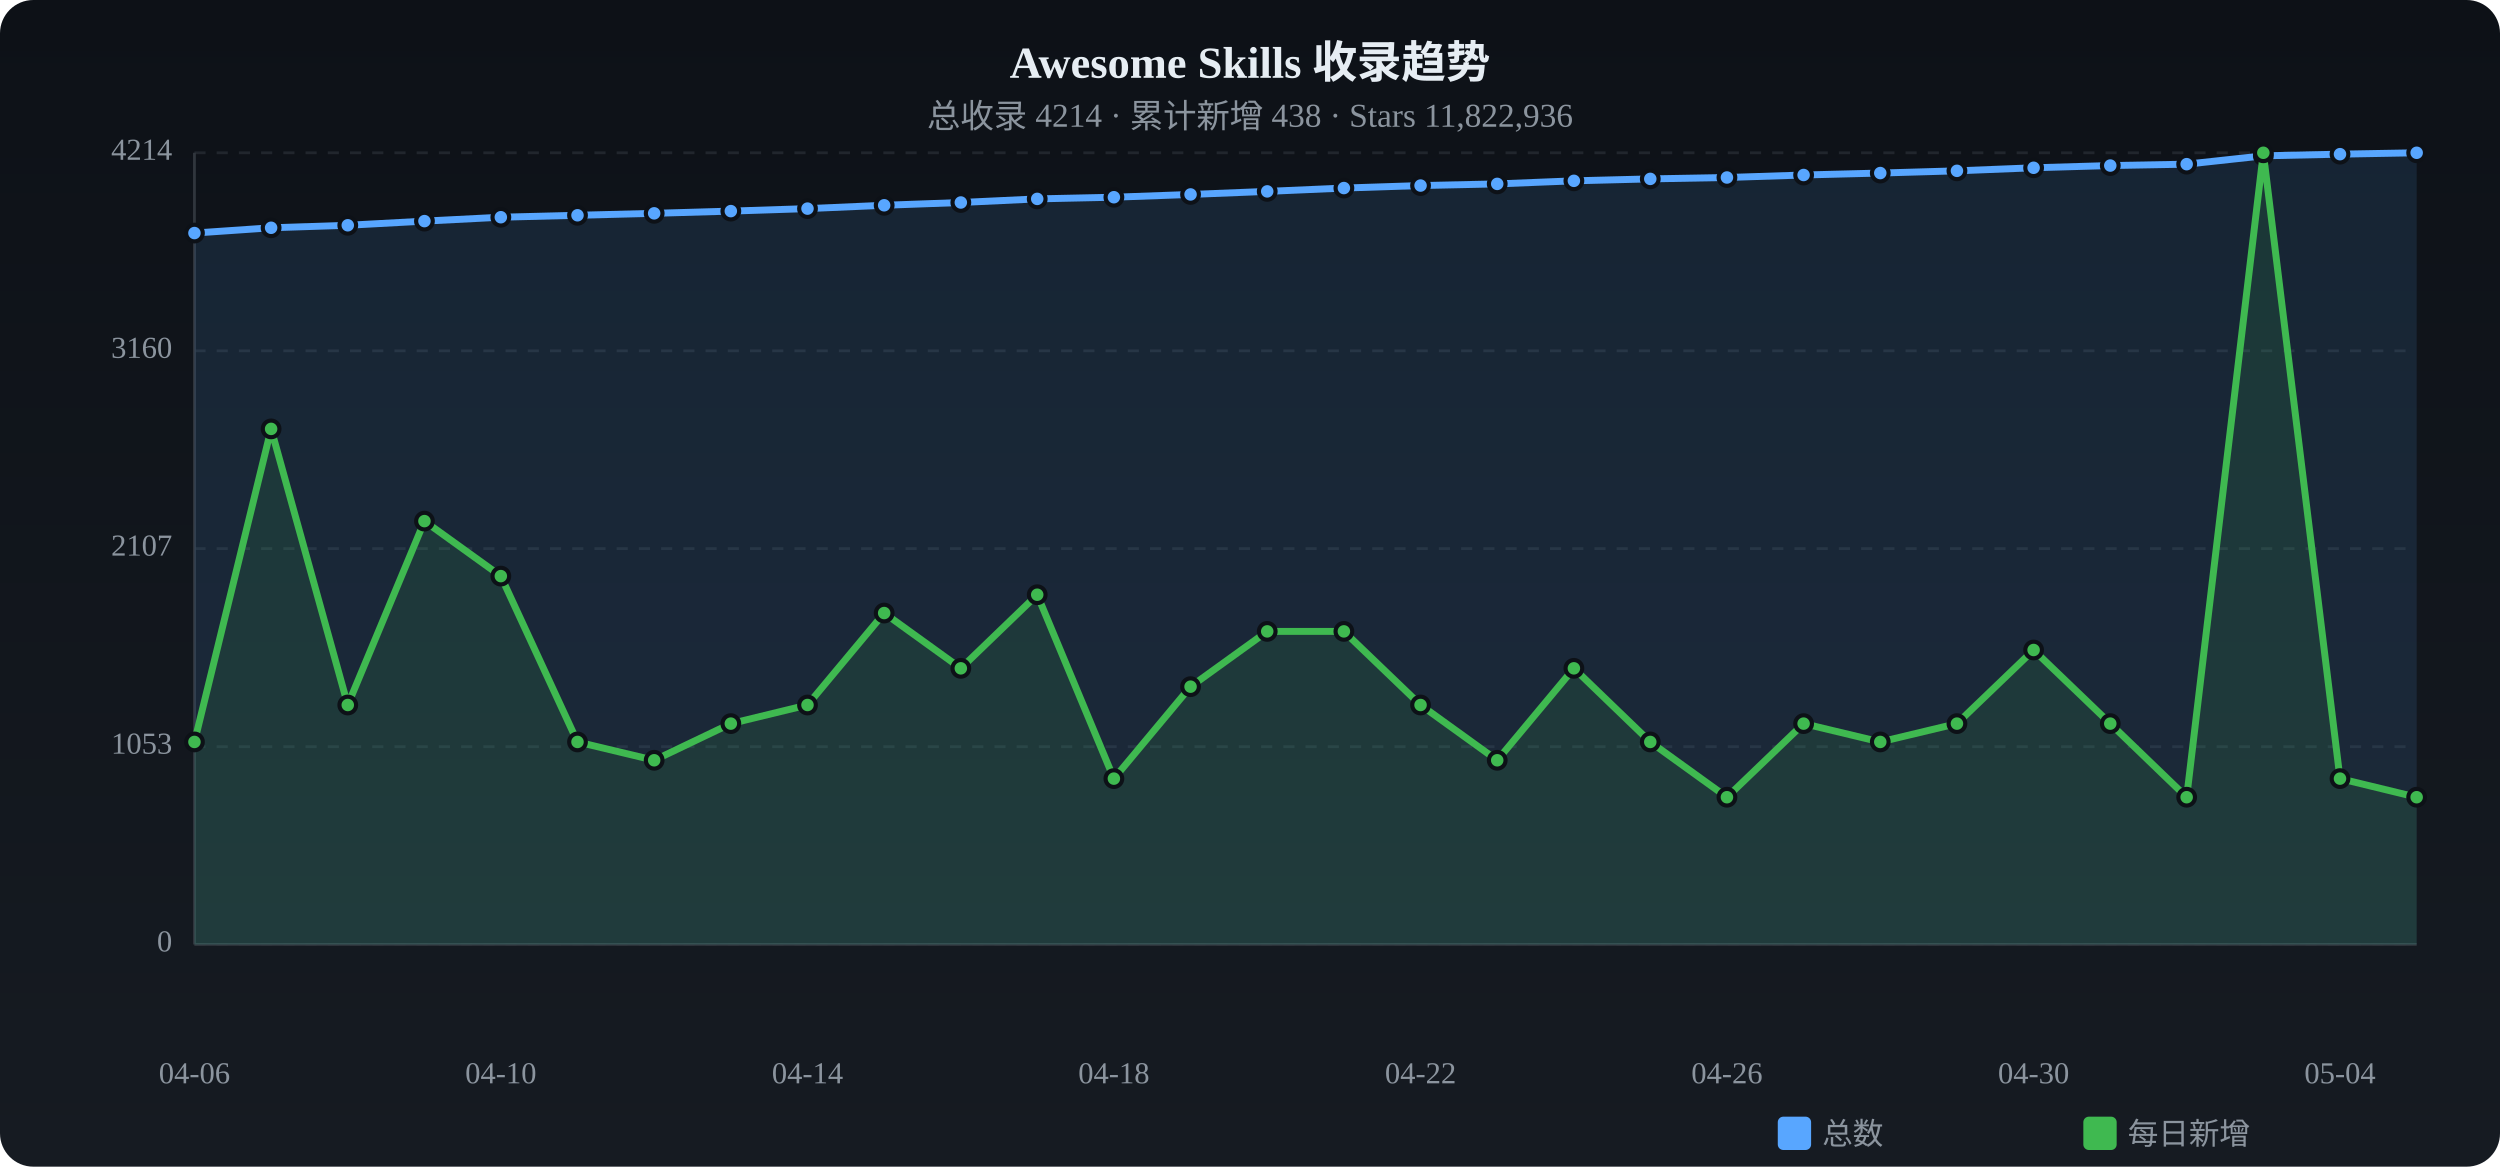
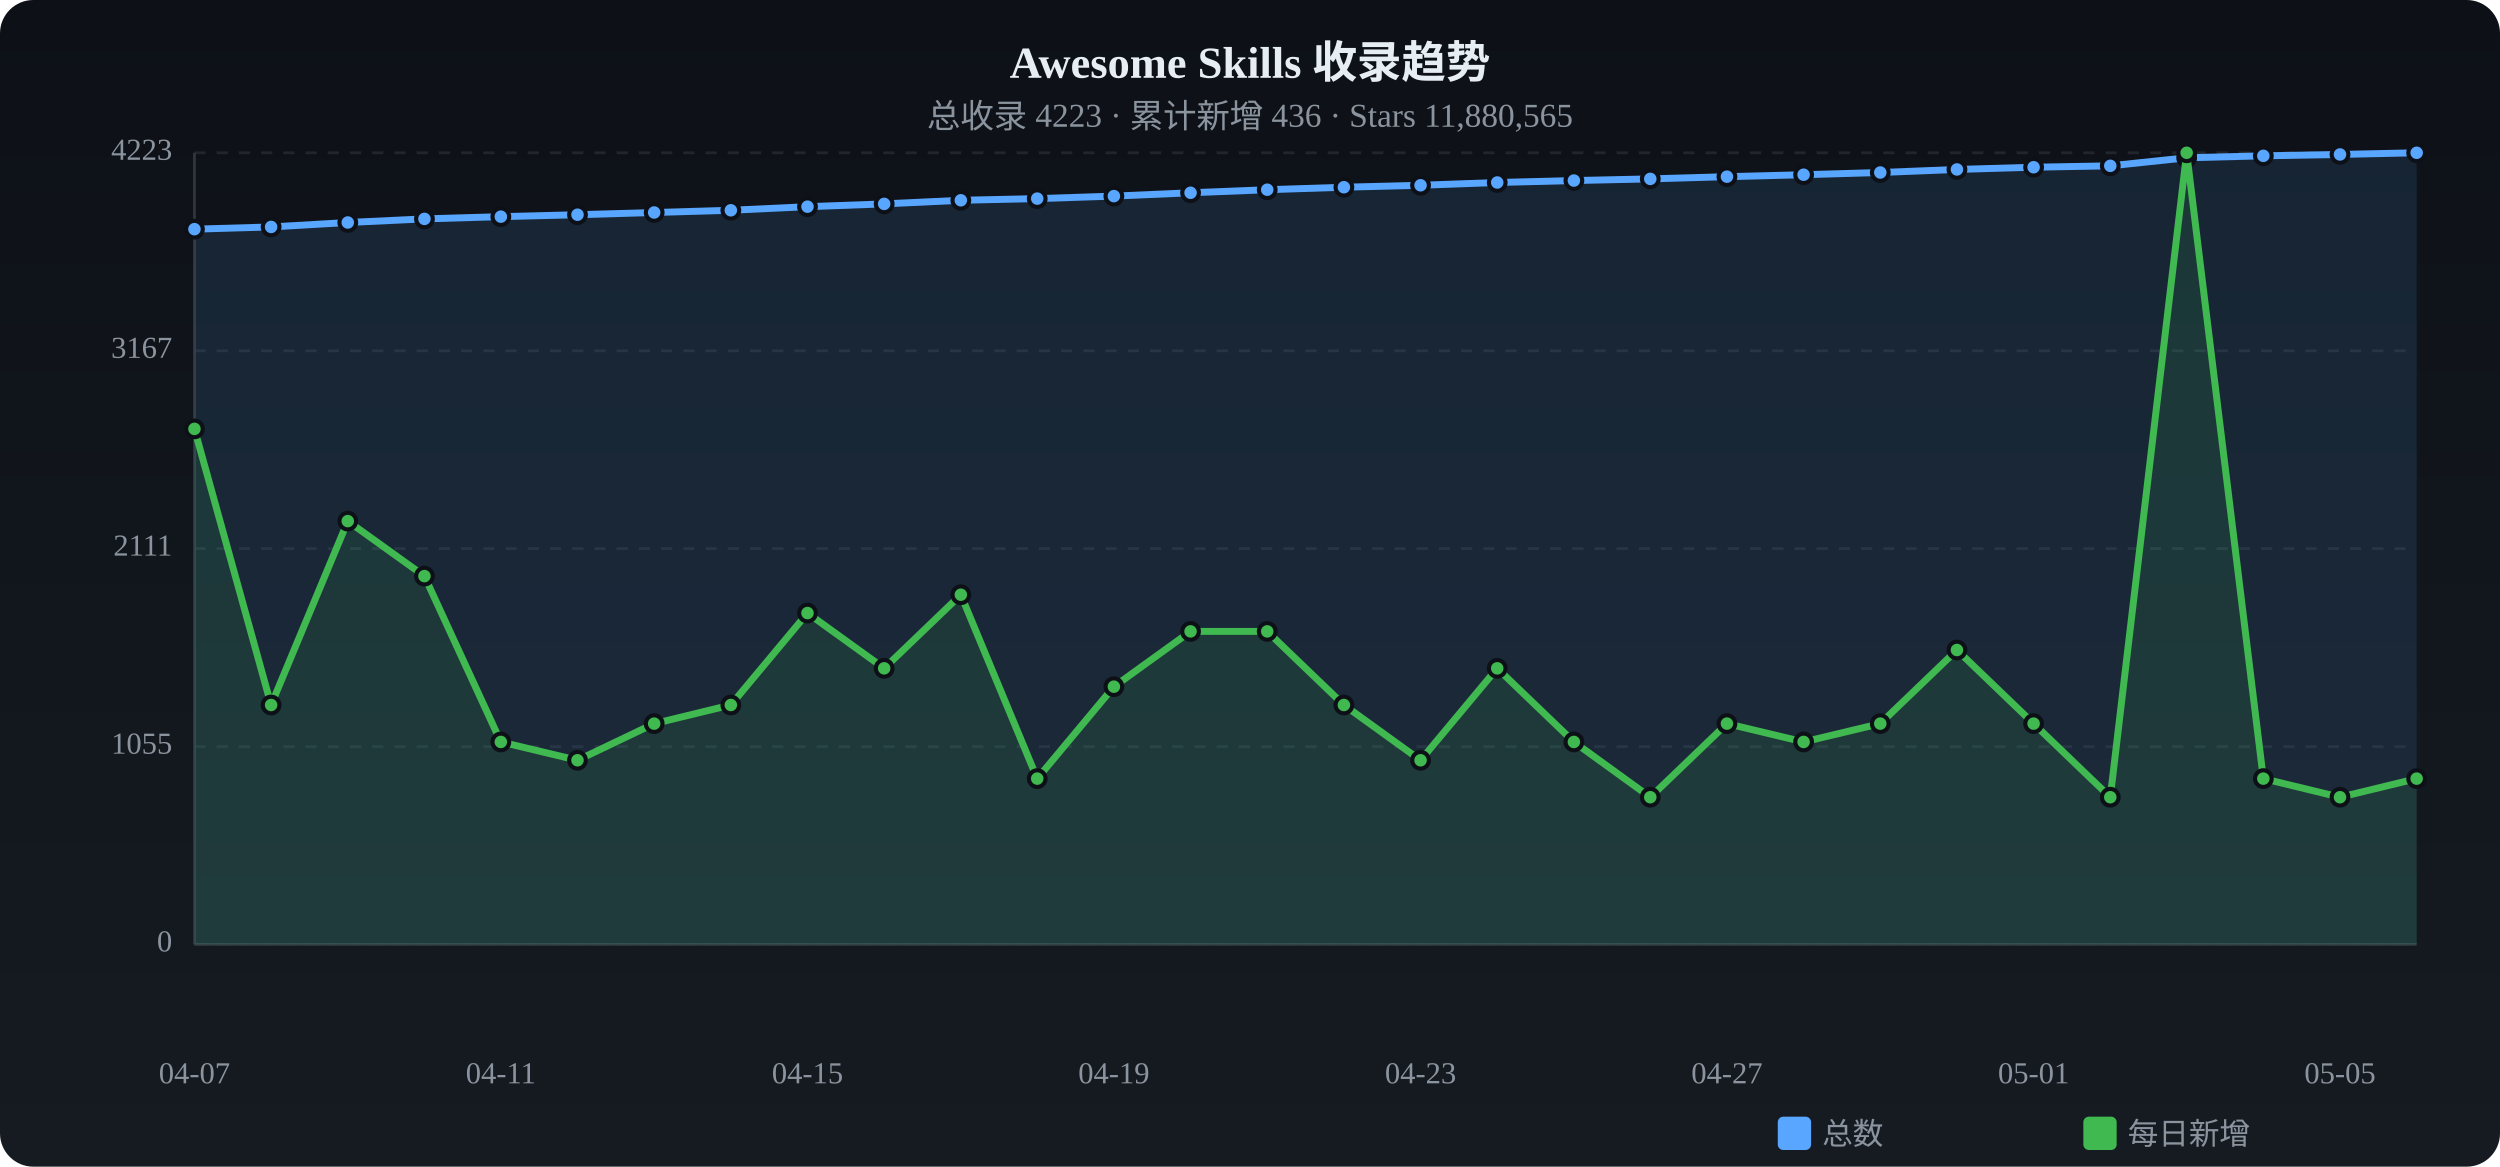
<svg xmlns="http://www.w3.org/2000/svg" viewBox="0 0 900 420" width="900" height="420">
  <defs>
    <linearGradient id="tbg" x1="0%" y1="0%" x2="0%" y2="100%">
      <stop offset="0%" stop-color="#0d1117" />
      <stop offset="100%" stop-color="#161b22" />
    </linearGradient>
  </defs>
  <rect width="900" height="420" rx="12" fill="url(#tbg)" />
  <text x="450.0" y="28" text-anchor="middle" fill="#e6edf3" font-size="16" font-weight="bold">Awesome Skills 收录趋势</text>
-   <text x="450.0" y="46" text-anchor="middle" fill="#8b949e" font-size="12">总收录 4214 · 累计新增 438 · Stars 11,822,936</text>
+   <text x="450.0" y="46" text-anchor="middle" fill="#8b949e" font-size="12">总收录 4223 · 累计新增 436 · Stars 11,880,565</text>
  <text x="62" y="340.0" text-anchor="end" fill="#8b949e" font-size="11" dominant-baseline="middle">0</text>
  <line x1="70" y1="340.0" x2="870" y2="340.0" stroke="#21262d" stroke-dasharray="4 4" />
-   <text x="62" y="268.8" text-anchor="end" fill="#8b949e" font-size="11" dominant-baseline="middle">1053</text>
+   <text x="62" y="268.8" text-anchor="end" fill="#8b949e" font-size="11" dominant-baseline="middle">1055</text>
  <line x1="70" y1="268.8" x2="870" y2="268.8" stroke="#21262d" stroke-dasharray="4 4" />
-   <text x="62" y="197.5" text-anchor="end" fill="#8b949e" font-size="11" dominant-baseline="middle">2107</text>
+   <text x="62" y="197.5" text-anchor="end" fill="#8b949e" font-size="11" dominant-baseline="middle">2111</text>
  <line x1="70" y1="197.5" x2="870" y2="197.5" stroke="#21262d" stroke-dasharray="4 4" />
-   <text x="62" y="126.3" text-anchor="end" fill="#8b949e" font-size="11" dominant-baseline="middle">3160</text>
+   <text x="62" y="126.3" text-anchor="end" fill="#8b949e" font-size="11" dominant-baseline="middle">3167</text>
  <line x1="70" y1="126.3" x2="870" y2="126.3" stroke="#21262d" stroke-dasharray="4 4" />
-   <text x="62" y="55.0" text-anchor="end" fill="#8b949e" font-size="11" dominant-baseline="middle">4214</text>
+   <text x="62" y="55.0" text-anchor="end" fill="#8b949e" font-size="11" dominant-baseline="middle">4223</text>
  <line x1="70" y1="55.0" x2="870" y2="55.0" stroke="#21262d" stroke-dasharray="4 4" />
  <line x1="70" y1="55" x2="70" y2="340" stroke="#30363d" />
  <line x1="70" y1="340" x2="870" y2="340" stroke="#30363d" />
-   <path d="M70.0,83.9 L97.6,82.0 L125.2,81.1 L152.8,79.6 L180.3,78.2 L207.9,77.5 L235.5,76.8 L263.1,76.0 L290.7,75.1 L318.3,73.9 L345.9,72.9 L373.4,71.6 L401.0,71.0 L428.6,70.0 L456.2,68.9 L483.8,67.7 L511.4,66.8 L539.0,66.2 L566.6,65.1 L594.1,64.4 L621.7,63.9 L649.3,63.0 L676.9,62.3 L704.5,61.5 L732.1,60.4 L759.7,59.6 L787.2,59.1 L814.8,56.1 L842.4,55.5 L870.0,55.0 L870.0,340 L70.0,340 Z" fill="#58a6ff" opacity="0.12" />
-   <polyline points="70.0,83.9 97.6,82.0 125.2,81.1 152.8,79.6 180.3,78.2 207.9,77.5 235.5,76.8 263.1,76.0 290.7,75.1 318.3,73.9 345.9,72.9 373.4,71.6 401.0,71.0 428.6,70.0 456.2,68.9 483.8,67.7 511.4,66.8 539.0,66.2 566.6,65.1 594.1,64.4 621.7,63.9 649.3,63.0 676.9,62.3 704.5,61.5 732.1,60.4 759.7,59.6 787.2,59.1 814.8,56.1 842.4,55.5 870.0,55.0" fill="none" stroke="#58a6ff" stroke-width="2.5" stroke-linecap="round" stroke-linejoin="round" />
-   <circle cx="70.0" cy="83.9" r="3" fill="#58a6ff" stroke="#0d1117" stroke-width="1.5" />
-   <circle cx="97.6" cy="82.0" r="3" fill="#58a6ff" stroke="#0d1117" stroke-width="1.5" />
-   <circle cx="125.2" cy="81.1" r="3" fill="#58a6ff" stroke="#0d1117" stroke-width="1.5" />
-   <circle cx="152.8" cy="79.6" r="3" fill="#58a6ff" stroke="#0d1117" stroke-width="1.5" />
-   <circle cx="180.3" cy="78.2" r="3" fill="#58a6ff" stroke="#0d1117" stroke-width="1.5" />
-   <circle cx="207.9" cy="77.5" r="3" fill="#58a6ff" stroke="#0d1117" stroke-width="1.5" />
-   <circle cx="235.5" cy="76.8" r="3" fill="#58a6ff" stroke="#0d1117" stroke-width="1.5" />
-   <circle cx="263.1" cy="76.0" r="3" fill="#58a6ff" stroke="#0d1117" stroke-width="1.5" />
-   <circle cx="290.7" cy="75.1" r="3" fill="#58a6ff" stroke="#0d1117" stroke-width="1.5" />
-   <circle cx="318.3" cy="73.9" r="3" fill="#58a6ff" stroke="#0d1117" stroke-width="1.5" />
-   <circle cx="345.9" cy="72.9" r="3" fill="#58a6ff" stroke="#0d1117" stroke-width="1.5" />
-   <circle cx="373.4" cy="71.6" r="3" fill="#58a6ff" stroke="#0d1117" stroke-width="1.5" />
-   <circle cx="401.0" cy="71.0" r="3" fill="#58a6ff" stroke="#0d1117" stroke-width="1.5" />
-   <circle cx="428.6" cy="70.0" r="3" fill="#58a6ff" stroke="#0d1117" stroke-width="1.5" />
-   <circle cx="456.2" cy="68.9" r="3" fill="#58a6ff" stroke="#0d1117" stroke-width="1.5" />
-   <circle cx="483.8" cy="67.7" r="3" fill="#58a6ff" stroke="#0d1117" stroke-width="1.5" />
-   <circle cx="511.4" cy="66.8" r="3" fill="#58a6ff" stroke="#0d1117" stroke-width="1.5" />
-   <circle cx="539.0" cy="66.2" r="3" fill="#58a6ff" stroke="#0d1117" stroke-width="1.5" />
-   <circle cx="566.6" cy="65.1" r="3" fill="#58a6ff" stroke="#0d1117" stroke-width="1.5" />
+   <path d="M70.0,82.5 L97.6,81.7 L125.2,80.1 L152.8,78.8 L180.3,78.0 L207.9,77.3 L235.5,76.5 L263.1,75.7 L290.7,74.4 L318.3,73.4 L345.9,72.1 L373.4,71.5 L401.0,70.6 L428.6,69.4 L456.2,68.3 L483.8,67.4 L511.4,66.7 L539.0,65.7 L566.6,65.0 L594.1,64.4 L621.7,63.6 L649.3,62.9 L676.9,62.1 L704.5,61.0 L732.1,60.2 L759.7,59.7 L787.2,56.8 L814.8,56.1 L842.4,55.6 L870.0,55.0 L870.0,340 L70.0,340 Z" fill="#58a6ff" opacity="0.12" />
+   <polyline points="70.0,82.5 97.6,81.7 125.2,80.1 152.8,78.8 180.3,78.0 207.9,77.3 235.5,76.5 263.1,75.7 290.7,74.4 318.3,73.4 345.9,72.1 373.4,71.5 401.0,70.6 428.6,69.4 456.2,68.3 483.8,67.4 511.4,66.7 539.0,65.7 566.6,65.0 594.1,64.4 621.7,63.6 649.3,62.9 676.9,62.1 704.5,61.0 732.1,60.2 759.7,59.7 787.2,56.8 814.8,56.1 842.4,55.6 870.0,55.0" fill="none" stroke="#58a6ff" stroke-width="2.5" stroke-linecap="round" stroke-linejoin="round" />
+   <circle cx="70.0" cy="82.5" r="3" fill="#58a6ff" stroke="#0d1117" stroke-width="1.5" />
+   <circle cx="97.6" cy="81.7" r="3" fill="#58a6ff" stroke="#0d1117" stroke-width="1.5" />
+   <circle cx="125.2" cy="80.1" r="3" fill="#58a6ff" stroke="#0d1117" stroke-width="1.5" />
+   <circle cx="152.8" cy="78.8" r="3" fill="#58a6ff" stroke="#0d1117" stroke-width="1.5" />
+   <circle cx="180.3" cy="78.0" r="3" fill="#58a6ff" stroke="#0d1117" stroke-width="1.5" />
+   <circle cx="207.9" cy="77.3" r="3" fill="#58a6ff" stroke="#0d1117" stroke-width="1.5" />
+   <circle cx="235.5" cy="76.5" r="3" fill="#58a6ff" stroke="#0d1117" stroke-width="1.5" />
+   <circle cx="263.1" cy="75.7" r="3" fill="#58a6ff" stroke="#0d1117" stroke-width="1.5" />
+   <circle cx="290.7" cy="74.4" r="3" fill="#58a6ff" stroke="#0d1117" stroke-width="1.5" />
+   <circle cx="318.3" cy="73.4" r="3" fill="#58a6ff" stroke="#0d1117" stroke-width="1.5" />
+   <circle cx="345.9" cy="72.1" r="3" fill="#58a6ff" stroke="#0d1117" stroke-width="1.5" />
+   <circle cx="373.4" cy="71.5" r="3" fill="#58a6ff" stroke="#0d1117" stroke-width="1.5" />
+   <circle cx="401.0" cy="70.6" r="3" fill="#58a6ff" stroke="#0d1117" stroke-width="1.5" />
+   <circle cx="428.6" cy="69.4" r="3" fill="#58a6ff" stroke="#0d1117" stroke-width="1.5" />
+   <circle cx="456.2" cy="68.3" r="3" fill="#58a6ff" stroke="#0d1117" stroke-width="1.5" />
+   <circle cx="483.8" cy="67.4" r="3" fill="#58a6ff" stroke="#0d1117" stroke-width="1.5" />
+   <circle cx="511.4" cy="66.7" r="3" fill="#58a6ff" stroke="#0d1117" stroke-width="1.5" />
+   <circle cx="539.0" cy="65.7" r="3" fill="#58a6ff" stroke="#0d1117" stroke-width="1.5" />
+   <circle cx="566.6" cy="65.0" r="3" fill="#58a6ff" stroke="#0d1117" stroke-width="1.5" />
  <circle cx="594.1" cy="64.4" r="3" fill="#58a6ff" stroke="#0d1117" stroke-width="1.5" />
-   <circle cx="621.7" cy="63.9" r="3" fill="#58a6ff" stroke="#0d1117" stroke-width="1.5" />
-   <circle cx="649.3" cy="63.0" r="3" fill="#58a6ff" stroke="#0d1117" stroke-width="1.5" />
-   <circle cx="676.9" cy="62.3" r="3" fill="#58a6ff" stroke="#0d1117" stroke-width="1.5" />
-   <circle cx="704.5" cy="61.5" r="3" fill="#58a6ff" stroke="#0d1117" stroke-width="1.5" />
-   <circle cx="732.1" cy="60.4" r="3" fill="#58a6ff" stroke="#0d1117" stroke-width="1.5" />
-   <circle cx="759.7" cy="59.6" r="3" fill="#58a6ff" stroke="#0d1117" stroke-width="1.5" />
-   <circle cx="787.2" cy="59.1" r="3" fill="#58a6ff" stroke="#0d1117" stroke-width="1.5" />
+   <circle cx="621.7" cy="63.6" r="3" fill="#58a6ff" stroke="#0d1117" stroke-width="1.5" />
+   <circle cx="649.3" cy="62.9" r="3" fill="#58a6ff" stroke="#0d1117" stroke-width="1.5" />
+   <circle cx="676.9" cy="62.1" r="3" fill="#58a6ff" stroke="#0d1117" stroke-width="1.5" />
+   <circle cx="704.5" cy="61.0" r="3" fill="#58a6ff" stroke="#0d1117" stroke-width="1.5" />
+   <circle cx="732.1" cy="60.2" r="3" fill="#58a6ff" stroke="#0d1117" stroke-width="1.5" />
+   <circle cx="759.7" cy="59.7" r="3" fill="#58a6ff" stroke="#0d1117" stroke-width="1.5" />
+   <circle cx="787.2" cy="56.8" r="3" fill="#58a6ff" stroke="#0d1117" stroke-width="1.5" />
  <circle cx="814.8" cy="56.1" r="3" fill="#58a6ff" stroke="#0d1117" stroke-width="1.5" />
-   <circle cx="842.4" cy="55.5" r="3" fill="#58a6ff" stroke="#0d1117" stroke-width="1.5" />
+   <circle cx="842.4" cy="55.6" r="3" fill="#58a6ff" stroke="#0d1117" stroke-width="1.5" />
  <circle cx="870.0" cy="55.0" r="3" fill="#58a6ff" stroke="#0d1117" stroke-width="1.5" />
-   <path d="M70.0,267.1 L97.6,154.4 L125.2,253.8 L152.8,187.6 L180.3,207.4 L207.9,267.1 L235.5,273.7 L263.1,260.5 L290.7,253.8 L318.3,220.7 L345.9,240.6 L373.4,214.1 L401.0,280.3 L428.6,247.2 L456.2,227.3 L483.8,227.3 L511.4,253.8 L539.0,273.7 L566.6,240.6 L594.1,267.1 L621.7,287.0 L649.3,260.5 L676.9,267.1 L704.5,260.5 L732.1,234.0 L759.7,260.5 L787.2,287.0 L814.8,55.0 L842.4,280.3 L870.0,287.0 L870.0,340 L70.0,340 Z" fill="#3fb950" opacity="0.12" />
-   <polyline points="70.0,267.1 97.6,154.4 125.2,253.8 152.8,187.6 180.3,207.4 207.9,267.1 235.5,273.7 263.1,260.5 290.7,253.8 318.3,220.7 345.9,240.6 373.4,214.1 401.0,280.3 428.6,247.2 456.2,227.3 483.8,227.3 511.4,253.8 539.0,273.7 566.6,240.6 594.1,267.1 621.7,287.0 649.3,260.5 676.9,267.1 704.5,260.5 732.1,234.0 759.7,260.5 787.2,287.0 814.8,55.0 842.4,280.3 870.0,287.0" fill="none" stroke="#3fb950" stroke-width="2.5" stroke-linecap="round" stroke-linejoin="round" />
-   <circle cx="70.0" cy="267.1" r="3" fill="#3fb950" stroke="#0d1117" stroke-width="1.5" />
-   <circle cx="97.6" cy="154.4" r="3" fill="#3fb950" stroke="#0d1117" stroke-width="1.5" />
-   <circle cx="125.2" cy="253.8" r="3" fill="#3fb950" stroke="#0d1117" stroke-width="1.5" />
-   <circle cx="152.8" cy="187.6" r="3" fill="#3fb950" stroke="#0d1117" stroke-width="1.5" />
-   <circle cx="180.3" cy="207.4" r="3" fill="#3fb950" stroke="#0d1117" stroke-width="1.5" />
-   <circle cx="207.9" cy="267.1" r="3" fill="#3fb950" stroke="#0d1117" stroke-width="1.5" />
-   <circle cx="235.5" cy="273.7" r="3" fill="#3fb950" stroke="#0d1117" stroke-width="1.5" />
-   <circle cx="263.1" cy="260.5" r="3" fill="#3fb950" stroke="#0d1117" stroke-width="1.5" />
-   <circle cx="290.7" cy="253.8" r="3" fill="#3fb950" stroke="#0d1117" stroke-width="1.5" />
-   <circle cx="318.3" cy="220.7" r="3" fill="#3fb950" stroke="#0d1117" stroke-width="1.5" />
-   <circle cx="345.9" cy="240.6" r="3" fill="#3fb950" stroke="#0d1117" stroke-width="1.5" />
-   <circle cx="373.4" cy="214.1" r="3" fill="#3fb950" stroke="#0d1117" stroke-width="1.5" />
-   <circle cx="401.0" cy="280.3" r="3" fill="#3fb950" stroke="#0d1117" stroke-width="1.5" />
-   <circle cx="428.6" cy="247.2" r="3" fill="#3fb950" stroke="#0d1117" stroke-width="1.5" />
+   <path d="M70.0,154.4 L97.6,253.8 L125.2,187.6 L152.8,207.4 L180.3,267.1 L207.9,273.7 L235.5,260.5 L263.1,253.8 L290.7,220.7 L318.3,240.6 L345.9,214.1 L373.4,280.3 L401.0,247.2 L428.6,227.3 L456.2,227.3 L483.8,253.8 L511.4,273.7 L539.0,240.6 L566.6,267.1 L594.1,287.0 L621.7,260.5 L649.3,267.1 L676.9,260.5 L704.5,234.0 L732.1,260.5 L759.7,287.0 L787.2,55.0 L814.8,280.3 L842.4,287.0 L870.0,280.3 L870.0,340 L70.0,340 Z" fill="#3fb950" opacity="0.12" />
+   <polyline points="70.0,154.4 97.6,253.8 125.2,187.6 152.8,207.4 180.3,267.1 207.9,273.7 235.5,260.5 263.1,253.8 290.7,220.7 318.3,240.6 345.9,214.1 373.4,280.3 401.0,247.2 428.6,227.3 456.2,227.3 483.8,253.8 511.4,273.7 539.0,240.6 566.6,267.1 594.1,287.0 621.7,260.5 649.3,267.1 676.9,260.5 704.5,234.0 732.1,260.5 759.7,287.0 787.2,55.0 814.8,280.3 842.4,287.0 870.0,280.3" fill="none" stroke="#3fb950" stroke-width="2.5" stroke-linecap="round" stroke-linejoin="round" />
+   <circle cx="70.0" cy="154.4" r="3" fill="#3fb950" stroke="#0d1117" stroke-width="1.5" />
+   <circle cx="97.6" cy="253.8" r="3" fill="#3fb950" stroke="#0d1117" stroke-width="1.5" />
+   <circle cx="125.2" cy="187.6" r="3" fill="#3fb950" stroke="#0d1117" stroke-width="1.5" />
+   <circle cx="152.8" cy="207.4" r="3" fill="#3fb950" stroke="#0d1117" stroke-width="1.5" />
+   <circle cx="180.3" cy="267.1" r="3" fill="#3fb950" stroke="#0d1117" stroke-width="1.5" />
+   <circle cx="207.9" cy="273.7" r="3" fill="#3fb950" stroke="#0d1117" stroke-width="1.5" />
+   <circle cx="235.5" cy="260.5" r="3" fill="#3fb950" stroke="#0d1117" stroke-width="1.5" />
+   <circle cx="263.1" cy="253.8" r="3" fill="#3fb950" stroke="#0d1117" stroke-width="1.5" />
+   <circle cx="290.7" cy="220.7" r="3" fill="#3fb950" stroke="#0d1117" stroke-width="1.5" />
+   <circle cx="318.3" cy="240.6" r="3" fill="#3fb950" stroke="#0d1117" stroke-width="1.5" />
+   <circle cx="345.9" cy="214.1" r="3" fill="#3fb950" stroke="#0d1117" stroke-width="1.5" />
+   <circle cx="373.4" cy="280.3" r="3" fill="#3fb950" stroke="#0d1117" stroke-width="1.5" />
+   <circle cx="401.0" cy="247.2" r="3" fill="#3fb950" stroke="#0d1117" stroke-width="1.5" />
+   <circle cx="428.6" cy="227.3" r="3" fill="#3fb950" stroke="#0d1117" stroke-width="1.5" />
  <circle cx="456.2" cy="227.3" r="3" fill="#3fb950" stroke="#0d1117" stroke-width="1.5" />
-   <circle cx="483.8" cy="227.3" r="3" fill="#3fb950" stroke="#0d1117" stroke-width="1.5" />
-   <circle cx="511.4" cy="253.8" r="3" fill="#3fb950" stroke="#0d1117" stroke-width="1.5" />
-   <circle cx="539.0" cy="273.7" r="3" fill="#3fb950" stroke="#0d1117" stroke-width="1.5" />
-   <circle cx="566.6" cy="240.6" r="3" fill="#3fb950" stroke="#0d1117" stroke-width="1.5" />
-   <circle cx="594.1" cy="267.1" r="3" fill="#3fb950" stroke="#0d1117" stroke-width="1.5" />
-   <circle cx="621.7" cy="287.0" r="3" fill="#3fb950" stroke="#0d1117" stroke-width="1.5" />
-   <circle cx="649.3" cy="260.5" r="3" fill="#3fb950" stroke="#0d1117" stroke-width="1.5" />
-   <circle cx="676.9" cy="267.1" r="3" fill="#3fb950" stroke="#0d1117" stroke-width="1.5" />
-   <circle cx="704.5" cy="260.5" r="3" fill="#3fb950" stroke="#0d1117" stroke-width="1.5" />
-   <circle cx="732.1" cy="234.0" r="3" fill="#3fb950" stroke="#0d1117" stroke-width="1.5" />
-   <circle cx="759.7" cy="260.5" r="3" fill="#3fb950" stroke="#0d1117" stroke-width="1.5" />
-   <circle cx="787.2" cy="287.0" r="3" fill="#3fb950" stroke="#0d1117" stroke-width="1.5" />
-   <circle cx="814.8" cy="55.0" r="3" fill="#3fb950" stroke="#0d1117" stroke-width="1.5" />
-   <circle cx="842.4" cy="280.3" r="3" fill="#3fb950" stroke="#0d1117" stroke-width="1.5" />
-   <circle cx="870.0" cy="287.0" r="3" fill="#3fb950" stroke="#0d1117" stroke-width="1.5" />
-   <text x="70.0" y="390" text-anchor="middle" fill="#8b949e" font-size="11">04-06</text>
-   <text x="180.3" y="390" text-anchor="middle" fill="#8b949e" font-size="11">04-10</text>
-   <text x="290.7" y="390" text-anchor="middle" fill="#8b949e" font-size="11">04-14</text>
-   <text x="401.0" y="390" text-anchor="middle" fill="#8b949e" font-size="11">04-18</text>
-   <text x="511.4" y="390" text-anchor="middle" fill="#8b949e" font-size="11">04-22</text>
-   <text x="621.7" y="390" text-anchor="middle" fill="#8b949e" font-size="11">04-26</text>
-   <text x="732.1" y="390" text-anchor="middle" fill="#8b949e" font-size="11">04-30</text>
-   <text x="842.4" y="390" text-anchor="middle" fill="#8b949e" font-size="11">05-04</text>
+   <circle cx="483.8" cy="253.8" r="3" fill="#3fb950" stroke="#0d1117" stroke-width="1.5" />
+   <circle cx="511.4" cy="273.7" r="3" fill="#3fb950" stroke="#0d1117" stroke-width="1.5" />
+   <circle cx="539.0" cy="240.6" r="3" fill="#3fb950" stroke="#0d1117" stroke-width="1.5" />
+   <circle cx="566.6" cy="267.1" r="3" fill="#3fb950" stroke="#0d1117" stroke-width="1.5" />
+   <circle cx="594.1" cy="287.0" r="3" fill="#3fb950" stroke="#0d1117" stroke-width="1.5" />
+   <circle cx="621.7" cy="260.5" r="3" fill="#3fb950" stroke="#0d1117" stroke-width="1.5" />
+   <circle cx="649.3" cy="267.1" r="3" fill="#3fb950" stroke="#0d1117" stroke-width="1.5" />
+   <circle cx="676.9" cy="260.5" r="3" fill="#3fb950" stroke="#0d1117" stroke-width="1.5" />
+   <circle cx="704.5" cy="234.0" r="3" fill="#3fb950" stroke="#0d1117" stroke-width="1.5" />
+   <circle cx="732.1" cy="260.5" r="3" fill="#3fb950" stroke="#0d1117" stroke-width="1.5" />
+   <circle cx="759.7" cy="287.0" r="3" fill="#3fb950" stroke="#0d1117" stroke-width="1.5" />
+   <circle cx="787.2" cy="55.0" r="3" fill="#3fb950" stroke="#0d1117" stroke-width="1.5" />
+   <circle cx="814.8" cy="280.3" r="3" fill="#3fb950" stroke="#0d1117" stroke-width="1.5" />
+   <circle cx="842.4" cy="287.0" r="3" fill="#3fb950" stroke="#0d1117" stroke-width="1.5" />
+   <circle cx="870.0" cy="280.3" r="3" fill="#3fb950" stroke="#0d1117" stroke-width="1.5" />
+   <text x="70.0" y="390" text-anchor="middle" fill="#8b949e" font-size="11">04-07</text>
+   <text x="180.3" y="390" text-anchor="middle" fill="#8b949e" font-size="11">04-11</text>
+   <text x="290.7" y="390" text-anchor="middle" fill="#8b949e" font-size="11">04-15</text>
+   <text x="401.0" y="390" text-anchor="middle" fill="#8b949e" font-size="11">04-19</text>
+   <text x="511.4" y="390" text-anchor="middle" fill="#8b949e" font-size="11">04-23</text>
+   <text x="621.7" y="390" text-anchor="middle" fill="#8b949e" font-size="11">04-27</text>
+   <text x="732.1" y="390" text-anchor="middle" fill="#8b949e" font-size="11">05-01</text>
+   <text x="842.4" y="390" text-anchor="middle" fill="#8b949e" font-size="11">05-05</text>
  <rect x="640" y="402" width="12" height="12" rx="2" fill="#58a6ff" />
  <text x="656" y="412" fill="#8b949e" font-size="11">总数</text>
  <rect x="750" y="402" width="12" height="12" rx="2" fill="#3fb950" />
  <text x="766" y="412" fill="#8b949e" font-size="11">每日新增</text>
</svg>
